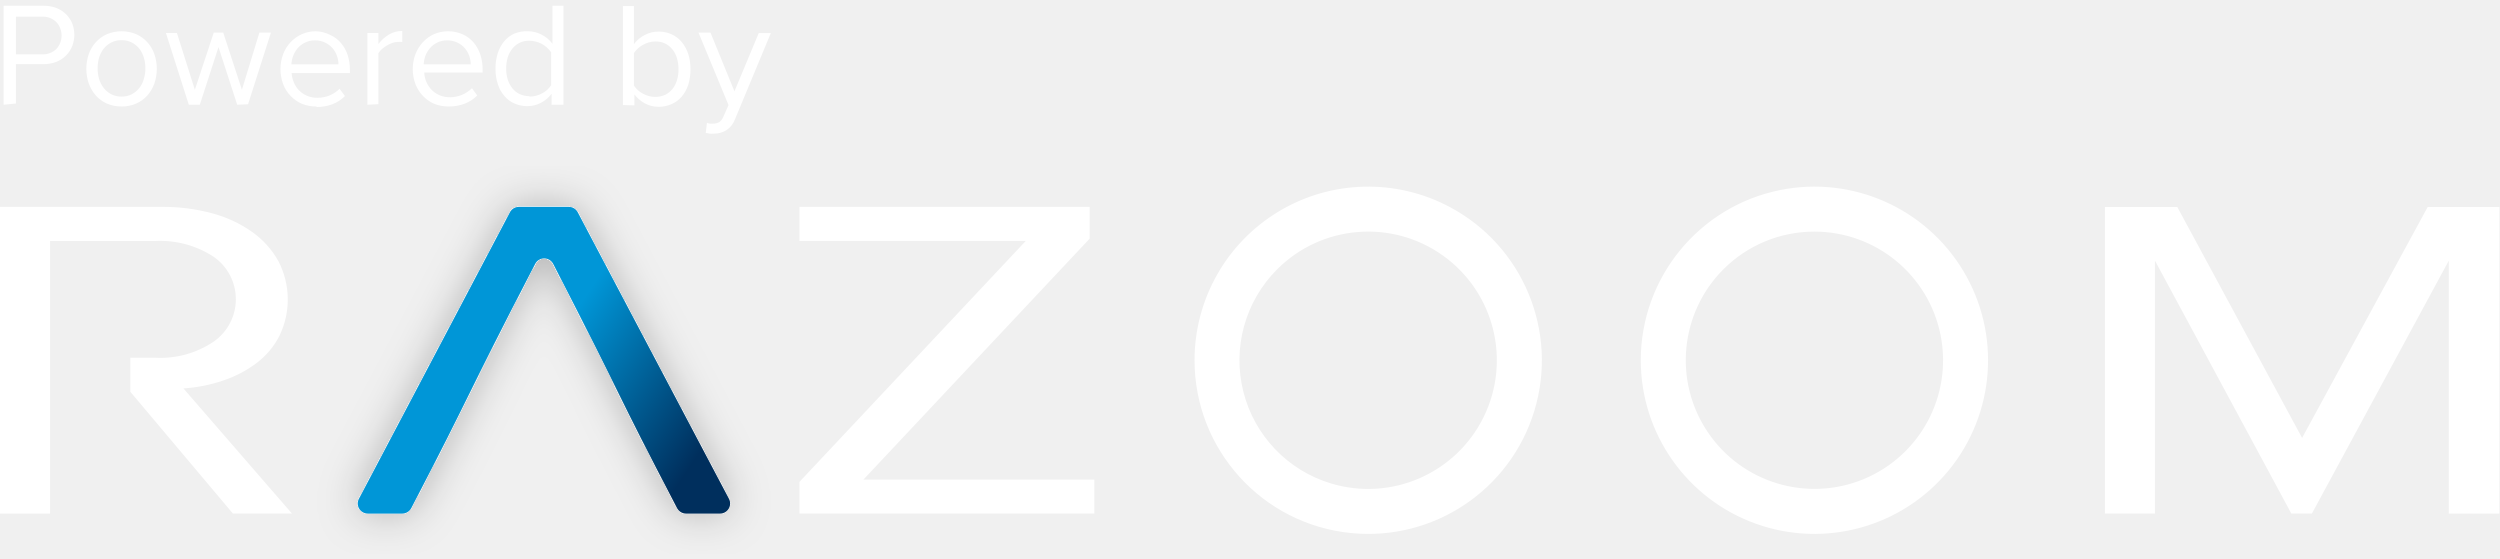
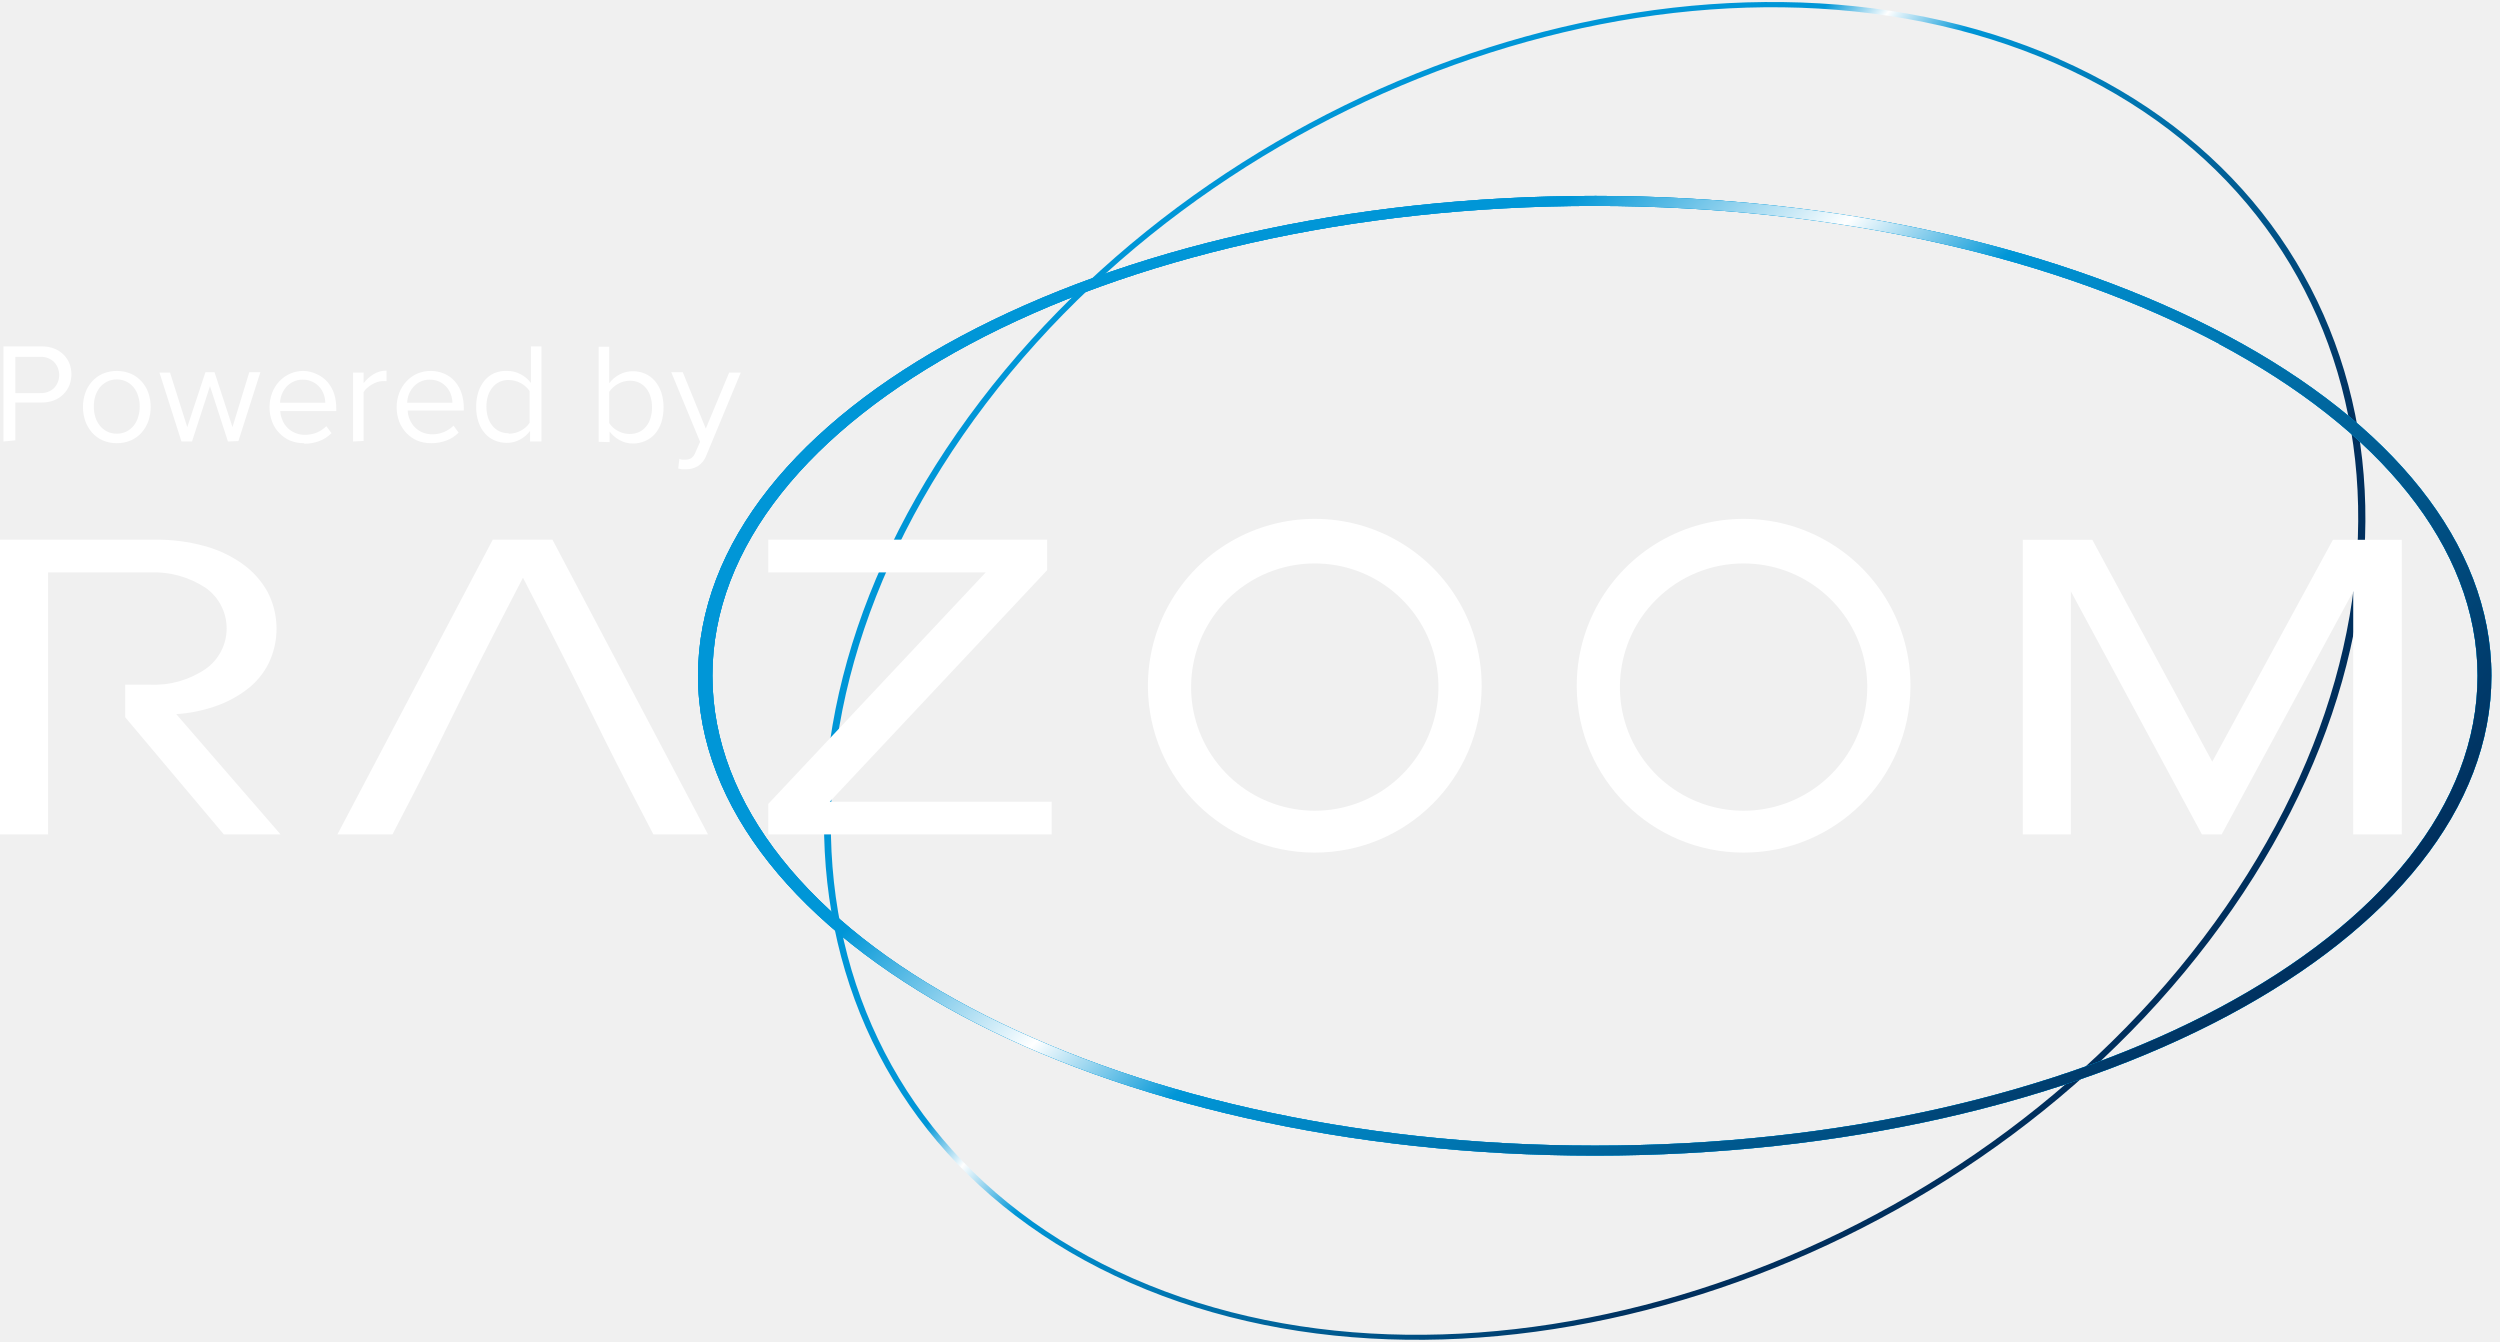
- <svg xmlns="http://www.w3.org/2000/svg" width="224" height="50" fill="none">
-   <path fill-rule="evenodd" clip-rule="evenodd" d="M71.63 46.015v-2.837L91.907 21.59H71.63v-3.054h26.002v2.848L77.365 42.97h20.69v3.044H71.63zm75.384-13.734a15.56 15.56 0 0112.523-15.26 15.558 15.558 0 11-12.523 15.26zm7.399-8.149a11.53 11.53 0 0012.566 18.799 11.527 11.527 0 00-4.408-22.178 11.497 11.497 0 00-8.158 3.38zm-47.382 8.149a15.556 15.556 0 0122.893-13.72 15.556 15.556 0 01-8.866 29.201 15.558 15.558 0 01-14.027-15.481zm7.4-8.149a11.525 11.525 0 004.809 19.18 11.529 11.529 0 10-4.809-19.18zm104.981 21.883V23.354l-12.267 22.661h-1.842l-12.218-22.661v22.661h-4.483v-27.47h6.483l11.183 20.692 11.252-20.691h6.424v27.47h-4.532zm-198.543 0L11.676 35.1v-3.045h2.276a8.532 8.532 0 005.212-1.458 4.63 4.63 0 000-7.577 8.749 8.749 0 00-5.212-1.429H4.484v24.425H0v-27.48h14.484a16.74 16.74 0 014.542.581c1.279.34 2.486.903 3.567 1.665a7.931 7.931 0 012.355 2.621 7.458 7.458 0 01.078 6.71 7.055 7.055 0 01-2.049 2.424 10.474 10.474 0 01-3.005 1.566 13.738 13.738 0 01-3.537.7l9.725 11.212h-5.291z" fill="#fff" />
-   <g filter="url(#filter0_d_115_5045)">
-     <path d="M49.565 23.64c6.945 13.508 5.124 10.448 11.095 21.88.156.298.47.497.807.497h3.047a.904.904 0 00.8-1.326l-13.55-25.672a.904.904 0 00-.799-.482H46.49a.904.904 0 00-.8.483L32.16 44.69a.904.904 0 00.8 1.326h3.086a.922.922 0 00.807-.497c5.729-11.003 4.442-9.035 11.101-21.88a.908.908 0 011.61.002z" fill="url(#paint0_linear_115_5045)" />
-   </g>
-   <path fill-rule="evenodd" clip-rule="evenodd" d="M.325 9.383V.515h3.557c.404-.007.805.063 1.182.207a2.493 2.493 0 011.42 1.41c.114.315.174.648.177.985a2.957 2.957 0 01-.178.985A2.522 2.522 0 015.055 5.54a3.143 3.143 0 01-1.173.207H1.43v3.528l-1.104.108zM3.754 4.87a1.754 1.754 0 001.28-.463 1.783 1.783 0 000-2.443 1.754 1.754 0 00-1.28-.473H1.429v3.38h2.325zm7.143 4.67a3.202 3.202 0 01-1.33-.265 2.956 2.956 0 01-.985-.72 3.547 3.547 0 01-.63-1.074 4.099 4.099 0 010-2.63c.138-.393.352-.755.63-1.064.275-.306.61-.551.985-.72a3.438 3.438 0 012.65 0c.375.169.71.414.986.72.281.307.496.67.63 1.064a4.1 4.1 0 010 2.63 3.36 3.36 0 01-.63 1.074c-.275.306-.61.55-.986.72a3.192 3.192 0 01-1.32.266zm0-.886c.315.007.626-.064.907-.207a2.15 2.15 0 001.074-1.34c.103-.318.153-.651.147-.985a2.953 2.953 0 00-.147-.986 2.383 2.383 0 00-.404-.788 2.11 2.11 0 00-.67-.542 1.892 1.892 0 00-.907-.207 1.97 1.97 0 00-.926.207 2.109 2.109 0 00-.67.542 2.611 2.611 0 00-.414.788c-.096.32-.142.652-.138.986a3.33 3.33 0 00.138.985c.09.285.23.552.414.788.183.228.411.416.67.552.287.143.605.214.926.207zm10.356.729L19.578 4.22l-1.675 5.163h-.986l-2.05-6.424h.986l1.606 5.084 1.695-5.124H20l1.675 5.124 1.567-5.124h1.034l-2.05 6.424-.974.04zm7.103.158a3.389 3.389 0 01-1.32-.247 3.084 3.084 0 01-.985-.69 2.956 2.956 0 01-.68-1.064 3.862 3.862 0 010-2.69 3.24 3.24 0 01.66-1.063 3.073 3.073 0 012.276-.986c.435.015.861.123 1.251.316.38.166.716.415.986.729.273.32.48.692.61 1.093.137.437.203.893.198 1.35v.256H26.13c.017.296.087.586.207.857.108.266.269.508.473.71.203.202.444.362.709.473.293.122.608.182.926.177.371 0 .739-.07 1.084-.207.335-.14.64-.344.896-.6l.483.65c-.314.32-.694.568-1.113.729a3.94 3.94 0 01-1.439.256v-.05zm1.97-3.774a2.14 2.14 0 00-.127-.739 2.03 2.03 0 00-1.045-1.202 1.97 1.97 0 00-.936-.207 1.892 1.892 0 00-.906.207 2.06 2.06 0 00-.65.502 2.443 2.443 0 00-.552 1.439h4.217zm2.592 3.616V2.959h.986v.985a3.41 3.41 0 01.926-.837 2.33 2.33 0 011.212-.335v.985c-.135-.01-.27-.01-.404 0a1.527 1.527 0 00-.483.089 2.884 2.884 0 00-.946.561 1.31 1.31 0 00-.306.375v4.552l-.985.049zm7.291.158c-.452.006-.9-.078-1.32-.247a3.084 3.084 0 01-.985-.69 3.281 3.281 0 01-.68-1.064 3.862 3.862 0 010-2.69 3.41 3.41 0 01.66-1.063 3.07 3.07 0 01.985-.72 3.241 3.241 0 012.572 0c.379.166.715.416.985.73.274.32.481.692.611 1.093.14.436.21.892.207 1.35v.256h-5.232c.01.296.076.587.197.857.116.262.276.502.473.71.204.201.445.362.71.473.311.13.647.19.985.177a2.886 2.886 0 001.005-.207c.338-.14.645-.345.906-.601l.473.65c-.314.32-.694.57-1.113.73a3.94 3.94 0 01-1.439.256zm1.97-3.774a2.423 2.423 0 00-.127-.739 2.256 2.256 0 00-.385-.69 2.048 2.048 0 00-1.606-.719 1.892 1.892 0 00-.906.207 1.91 1.91 0 00-.64.502 2.384 2.384 0 00-.404.68 2.66 2.66 0 00-.148.759h4.217zm7.243 3.616v-.985a2.71 2.71 0 01-.927.798c-.38.21-.807.318-1.241.315a2.808 2.808 0 01-1.153-.236 2.473 2.473 0 01-.896-.66 2.957 2.957 0 01-.592-1.055 4.225 4.225 0 01-.216-1.409 4.391 4.391 0 01.207-1.399 3.25 3.25 0 01.58-1.064c.248-.291.558-.524.907-.68a2.826 2.826 0 011.202-.207c.425-.001.845.1 1.222.296.39.193.728.477.985.827V.515h.986v8.868h-1.064zm-1.971-.73c.397.002.788-.1 1.133-.295.323-.167.598-.415.798-.72V4.684a2.385 2.385 0 00-1.97-1.034 1.863 1.863 0 00-1.508.71 2.395 2.395 0 00-.414.787c-.092.32-.138.652-.138.985a3.38 3.38 0 00.138.986c.088.286.228.553.414.788.175.221.397.4.65.522.27.124.562.188.858.187l.039.04zm9.35-.984c.2.304.475.552.798.719.342.196.73.298 1.124.295a2.08 2.08 0 00.877-.187c.253-.123.475-.301.65-.522.186-.233.324-.5.404-.788.099-.319.145-.652.138-.986a3.242 3.242 0 00-.138-.985 2.207 2.207 0 00-.404-.788 1.863 1.863 0 00-1.527-.71 2.243 2.243 0 00-1.124.306c-.32.176-.593.426-.798.73v2.955-.04zm-.985 1.743V.545h.985v3.409a2.72 2.72 0 01.986-.828c.376-.198.796-.3 1.221-.295.397-.006.79.075 1.153.236.35.156.659.389.907.68.262.315.462.676.59 1.064.145.452.215.925.208 1.4a4.51 4.51 0 01-.207 1.408 3.123 3.123 0 01-.591 1.054 2.503 2.503 0 01-.907.66 2.74 2.74 0 01-1.153.237 2.522 2.522 0 01-1.241-.315 2.955 2.955 0 01-.926-.798v.985l-1.025-.03zM63.343 11c.084.04.174.067.267.079h.275a1.08 1.08 0 00.562-.138c.182-.138.32-.327.394-.542l.434-.986-2.69-6.493h1.074l2.148 5.262 2.177-5.222h1.084l-3.212 7.725a1.97 1.97 0 01-.778.985 2.073 2.073 0 01-1.114.305c-.124.009-.25.009-.374 0a2.528 2.528 0 01-.355-.069l.108-.906z" fill="#fff" />
+ <svg xmlns="http://www.w3.org/2000/svg" width="231" height="124" fill="none">
+   <path fill-rule="evenodd" clip-rule="evenodd" d="M190.261 5.466c15.648 6.894 25.083 19.464 27.614 34.21 2.532 14.747-1.887 31.649-13.733 47.25-11.847 15.6-28.921 26.938-46.944 32.663-18.023 5.725-37.058 5.837-52.752-1.057-15.694-6.894-25.083-19.457-27.614-34.21C74.3 69.568 78.672 52.68 90.565 37.08c11.892-15.601 28.921-26.94 46.944-32.678 18.023-5.74 37.058-5.837 52.752 1.05v.014zm26.97 34.294c-2.485-14.635-11.764-27.078-27.274-33.888-15.51-6.81-34.333-6.705-52.209-1.022-17.875 5.683-34.876 16.958-46.65 32.446-11.772 15.489-16.135 32.335-13.659 46.97 2.476 14.634 11.764 27.057 27.274 33.867 15.509 6.81 34.333 6.705 52.209 1.022 17.875-5.683 34.876-16.958 46.649-32.468 11.773-15.51 16.136-32.313 13.66-46.948v.021z" fill="url(#paint0_linear_72_115)" />
+   <path fill-rule="evenodd" clip-rule="evenodd" d="M147.346 18.1c22.839 0 43.527 4.948 58.511 12.947 14.983 7.999 24.351 19.125 24.351 31.394 0 12.268-9.298 23.367-24.332 31.393-15.033 8.027-35.671 12.946-58.51 12.946-22.838 0-43.596-4.947-58.53-12.946-14.934-7.999-24.342-19.146-24.342-31.393 0-12.248 9.299-23.367 24.342-31.394 15.043-8.026 35.672-12.946 58.52-12.946h-.01zm57.744 13.688c-14.765-7.882-35.164-12.76-57.744-12.76-22.579 0-42.949 4.878-57.714 12.76-14.764 7.88-23.804 18.682-23.804 30.653 0 11.97 9.1 22.834 23.804 30.653 14.705 7.819 35.164 12.759 57.744 12.759s42.94-4.843 57.744-12.76c14.804-7.915 23.804-18.682 23.804-30.652 0-11.971-9.169-22.807-23.874-30.654h.04z" fill="url(#paint1_linear_72_115)" />
+   <path fill-rule="evenodd" clip-rule="evenodd" d="M147.346 18.1c22.839 0 43.527 4.948 58.511 12.947 14.983 7.999 24.351 19.125 24.351 31.394 0 12.268-9.298 23.367-24.332 31.393-15.033 8.027-35.671 12.946-58.51 12.946-22.838 0-43.596-4.947-58.53-12.946-14.934-7.999-24.342-19.146-24.342-31.393 0-12.248 9.299-23.367 24.342-31.394 15.043-8.026 35.672-12.946 58.52-12.946h-.01zm57.744 13.688c-14.765-7.882-35.164-12.76-57.744-12.76-22.579 0-42.949 4.878-57.714 12.76-14.764 7.88-23.804 18.682-23.804 30.653 0 11.97 9.1 22.834 23.804 30.653 14.705 7.819 35.164 12.759 57.744 12.759s42.94-4.843 57.744-12.76c14.804-7.915 23.804-18.682 23.804-30.652 0-11.971-9.169-22.807-23.874-30.654h.04z" fill="url(#paint2_linear_72_115)" />
+   <path fill-rule="evenodd" clip-rule="evenodd" d="M147.346 18.1c22.839 0 43.527 4.948 58.511 12.947 14.983 7.999 24.351 19.125 24.351 31.394 0 12.268-9.298 23.367-24.332 31.393-15.033 8.027-35.671 12.946-58.51 12.946-22.838 0-43.596-4.947-58.53-12.946-14.934-7.999-24.342-19.146-24.342-31.393 0-12.248 9.299-23.367 24.342-31.394 15.043-8.026 35.672-12.946 58.52-12.946h-.01zm57.744 13.688c-14.765-7.882-35.164-12.76-57.744-12.76-22.579 0-42.949 4.878-57.714 12.76-14.764 7.88-23.804 18.682-23.804 30.653 0 11.97 9.1 22.834 23.804 30.653 14.705 7.819 35.164 12.759 57.744 12.759s42.94-4.843 57.744-12.76c14.804-7.915 23.804-18.682 23.804-30.652 0-11.971-9.169-22.807-23.874-30.654h.04z" fill="url(#paint3_linear_72_115)" />
+   <path fill-rule="evenodd" clip-rule="evenodd" d="M70.986 77.098v-2.813L91.08 52.892H70.986v-3.027h25.767v2.822L76.668 74.081h20.505v3.017H70.986zm74.705-13.612a15.419 15.419 0 1130.837 0 15.419 15.419 0 01-30.837 0zm7.333-8.075a11.422 11.422 0 00-1.416 14.424 11.42 11.42 0 0013.869 4.206 11.423 11.423 0 00-4.368-21.979 11.396 11.396 0 00-8.085 3.35zm-46.956 8.075a15.419 15.419 0 1130.837 0 15.419 15.419 0 01-30.837 0zm7.333-8.075a11.422 11.422 0 00-1.416 14.424 11.42 11.42 0 0013.869 4.206 11.423 11.423 0 00-4.368-21.979 11.4 11.4 0 00-8.085 3.35zm104.037 21.687V54.64l-12.156 22.458h-1.826L191.348 54.64v22.458h-4.443V49.875h6.425l11.083 20.505 11.15-20.505h6.366v27.223h-4.491zm-196.757 0l-9.11-10.82v-3.016h2.255a8.455 8.455 0 005.166-1.445 4.588 4.588 0 000-7.509 8.67 8.67 0 00-5.166-1.416H4.444v24.206H0V49.865h14.354a16.6 16.6 0 014.501.576c1.267.336 2.464.895 3.535 1.65a7.86 7.86 0 012.333 2.598 7.391 7.391 0 01.078 6.65 6.992 6.992 0 01-2.03 2.401c-.902.676-1.908 1.2-2.979 1.553a13.614 13.614 0 01-3.505.693l9.637 11.112h-5.243zm39.691 0c-6.454-12.342-4.12-8.339-12.049-23.718-7.616 14.647-5.858 11.825-12.059 23.718h-5.087l14.354-27.233h5.516L65.42 77.098h-5.048zM.323 40.794v-8.787h3.525c.4-.007.797.062 1.171.205a2.47 2.47 0 011.406 1.396c.114.313.173.643.176.976a2.93 2.93 0 01-.176.977 2.498 2.498 0 01-1.415 1.425 3.1 3.1 0 01-1.162.205H1.416v3.496l-1.093.107zm3.398-4.472a1.737 1.737 0 001.269-.459 1.767 1.767 0 000-2.421 1.738 1.738 0 00-1.27-.469H1.417v3.35h2.305zM10.8 40.95a3.173 3.173 0 01-1.318-.263 2.93 2.93 0 01-.977-.713 3.514 3.514 0 01-.625-1.064 4.062 4.062 0 010-2.607c.137-.39.35-.748.625-1.055a2.93 2.93 0 01.977-.712 3.407 3.407 0 012.626 0c.372.167.704.41.976.712.28.305.492.664.625 1.055a4.063 4.063 0 010 2.607 3.33 3.33 0 01-.624 1.064 2.93 2.93 0 01-.977.713c-.412.18-.858.27-1.308.264zm0-.878c.311.007.62-.063.898-.205.256-.135.482-.321.664-.547.183-.232.319-.497.4-.781.103-.315.152-.645.147-.977a2.929 2.929 0 00-.147-.976 2.363 2.363 0 00-.4-.781 2.09 2.09 0 00-.664-.537 1.874 1.874 0 00-.898-.205 1.952 1.952 0 00-.918.205 2.09 2.09 0 00-.664.537c-.18.235-.32.499-.41.781a3.231 3.231 0 00-.137.976 3.3 3.3 0 00.137.977c.089.283.228.547.41.78.181.227.407.413.664.548.284.142.6.212.918.205zm10.262.722l-1.66-5.116-1.66 5.116h-.976l-2.031-6.366h.976l1.592 5.038 1.679-5.077h.84l1.66 5.077 1.552-5.077h1.025l-2.03 6.366-.967.04zm7.04.157a3.356 3.356 0 01-1.309-.245 3.055 3.055 0 01-.976-.683 2.93 2.93 0 01-.674-1.055 3.827 3.827 0 010-2.665c.148-.39.37-.75.654-1.055a3.046 3.046 0 012.256-.976c.43.015.853.121 1.24.312.376.165.71.412.976.723.272.318.477.686.606 1.084.135.433.2.884.195 1.337v.254h-5.175c.017.293.087.581.205.85.107.263.267.502.469.703.202.2.44.359.703.468.29.121.603.181.918.176.367 0 .732-.07 1.074-.205.332-.14.633-.341.888-.595l.479.644a3.096 3.096 0 01-1.104.722 3.908 3.908 0 01-1.425.254v-.049zm1.953-3.74c0-.25-.043-.498-.127-.732a2.01 2.01 0 00-1.035-1.192 1.953 1.953 0 00-.928-.205 1.874 1.874 0 00-.898.205 2.04 2.04 0 00-.645.498 2.421 2.421 0 00-.547 1.426h4.18zm2.568 3.583v-6.366h.976v.977c.252-.331.563-.613.918-.83a2.315 2.315 0 011.2-.332v.976a2.523 2.523 0 00-.4 0 1.513 1.513 0 00-.478.088 2.86 2.86 0 00-.937.556 1.3 1.3 0 00-.303.371v4.511l-.976.05zm7.225.157a3.386 3.386 0 01-1.308-.245 3.056 3.056 0 01-.977-.683 3.253 3.253 0 01-.674-1.055 3.827 3.827 0 010-2.665c.151-.39.373-.747.655-1.055.274-.3.606-.542.976-.712a3.213 3.213 0 012.548 0c.376.164.71.411.977.722.271.318.477.686.605 1.084.139.432.208.884.205 1.338v.253h-5.184c.009.294.075.582.195.85.114.26.273.497.468.703.203.2.441.359.703.469.31.128.643.188.977.175a2.84 2.84 0 00.996-.205 2.82 2.82 0 00.898-.595l.469.644a3.096 3.096 0 01-1.104.723 3.906 3.906 0 01-1.425.253zm1.953-3.74a2.402 2.402 0 00-.127-.732 2.232 2.232 0 00-.381-.684 2.03 2.03 0 00-1.591-.713 1.874 1.874 0 00-.899.205 1.895 1.895 0 00-.634.498c-.17.201-.306.429-.4.674a2.63 2.63 0 00-.147.752H41.8zm7.176 3.583v-.976c-.241.33-.555.6-.917.79-.377.21-.8.317-1.23.313a2.782 2.782 0 01-1.143-.234 2.45 2.45 0 01-.889-.654 2.93 2.93 0 01-.586-1.045 4.192 4.192 0 01-.214-1.396 4.35 4.35 0 01.205-1.387c.124-.384.32-.742.576-1.054a2.54 2.54 0 01.898-.674 2.792 2.792 0 011.191-.205c.422-.002.837.099 1.211.293.386.191.721.472.977.82v-3.378h.976v8.787h-1.055zm-1.952-.722c.393.001.78-.1 1.123-.293a2.1 2.1 0 00.79-.713v-2.93a2.363 2.363 0 00-1.953-1.024 1.846 1.846 0 00-1.494.703 2.375 2.375 0 00-.41.78 3.54 3.54 0 00-.136.977c-.003.33.043.66.136.977.087.283.226.548.41.78.173.22.394.397.645.518.266.123.556.187.85.186l.039.039zm9.266-.977a2.1 2.1 0 00.79.713c.34.194.723.296 1.114.293.3.002.596-.061.869-.185.25-.122.471-.299.644-.518.185-.23.321-.496.4-.781a3.02 3.02 0 00.137-.976 3.2 3.2 0 00-.136-.977 2.186 2.186 0 00-.4-.781 1.845 1.845 0 00-1.514-.703c-.392 0-.776.105-1.113.303a2.285 2.285 0 00-.791.722v2.93-.04zm-.977 1.729v-8.788h.977v3.378c.255-.347.59-.629.976-.82.373-.196.79-.297 1.21-.293.394-.005.784.075 1.143.234.346.155.653.385.899.674.26.312.458.67.586 1.055.142.448.212.916.205 1.386a4.46 4.46 0 01-.206 1.397 3.095 3.095 0 01-.585 1.044 2.48 2.48 0 01-.899.654c-.359.16-.749.24-1.142.235a2.499 2.499 0 01-1.23-.313 2.93 2.93 0 01-.918-.79v.976l-1.016-.03zm7.46 1.572a.84.84 0 00.264.078h.273c.195.006.387-.041.557-.137a1.14 1.14 0 00.39-.537l.43-.976-2.666-6.435h1.065l2.128 5.214 2.158-5.175h1.074l-3.183 7.655a1.96 1.96 0 01-.771.977 2.051 2.051 0 01-1.104.302 2.641 2.641 0 01-.37 0 2.503 2.503 0 01-.352-.068l.107-.898z" fill="#fff" />
  <defs>
-     <linearGradient id="paint0_linear_115_5045" x1="37.499" y1="22.661" x2="63.211" y2="39.785" gradientUnits="userSpaceOnUse">
+     <linearGradient id="paint0_linear_72_115" x1="109.306" y1="44.358" x2="173.242" y2="95.663" gradientUnits="userSpaceOnUse">
      <stop stop-color="#0096D7" />
+       <stop offset=".23" stop-color="#0096D7" />
+       <stop offset=".29" stop-color="#fff" />
+       <stop offset=".37" stop-color="#0096D7" />
+       <stop offset="1" stop-color="#002F5D" />
+     </linearGradient>
+     <linearGradient id="paint1_linear_72_115" x1="12827.8" y1="7848.5" x2="39120" y2="7848.5" gradientUnits="userSpaceOnUse">
+       <stop stop-color="#0096D7" />
+       <stop offset=".23" stop-color="#0096D7" />
+       <stop offset=".29" stop-color="#fff" />
+       <stop offset=".37" stop-color="#0096D7" />
+       <stop offset="1" stop-color="#002F5D" />
+     </linearGradient>
+     <linearGradient id="paint2_linear_72_115" x1="12827.8" y1="7848.5" x2="39120" y2="7848.5" gradientUnits="userSpaceOnUse">
+       <stop stop-color="#0096D7" />
+       <stop offset=".23" stop-color="#0096D7" />
+       <stop offset=".29" stop-color="#fff" />
+       <stop offset=".37" stop-color="#0096D7" />
+       <stop offset="1" stop-color="#002F5D" />
+     </linearGradient>
+     <linearGradient id="paint3_linear_72_115" x1="93.452" y1="31.412" x2="183.375" y2="120.41" gradientUnits="userSpaceOnUse">
+       <stop stop-color="#0096D7" />
+       <stop offset=".217" stop-color="#0096D7" />
+       <stop offset=".373" stop-color="#fff" />
      <stop offset=".473" stop-color="#0096D7" />
      <stop offset="1" stop-color="#002F5D" />
    </linearGradient>
-     <filter id="filter0_d_115_5045" x="28.439" y="14.921" width="40.597" height="34.711" filterUnits="userSpaceOnUse" color-interpolation-filters="sRGB">
-       <feFlood flood-opacity="0" result="BackgroundImageFix" />
-       <feColorMatrix in="SourceAlpha" values="0 0 0 0 0 0 0 0 0 0 0 0 0 0 0 0 0 0 127 0" result="hardAlpha" />
-       <feOffset />
-       <feGaussianBlur stdDeviation="1.808" />
-       <feComposite in2="hardAlpha" operator="out" />
-       <feColorMatrix values="0 0 0 0 0 0 0 0 0 0 0 0 0 0 0 0 0 0 0.25 0" />
-       <feBlend in2="BackgroundImageFix" result="effect1_dropShadow_115_5045" />
-       <feBlend in="SourceGraphic" in2="effect1_dropShadow_115_5045" result="shape" />
-     </filter>
  </defs>
</svg>
